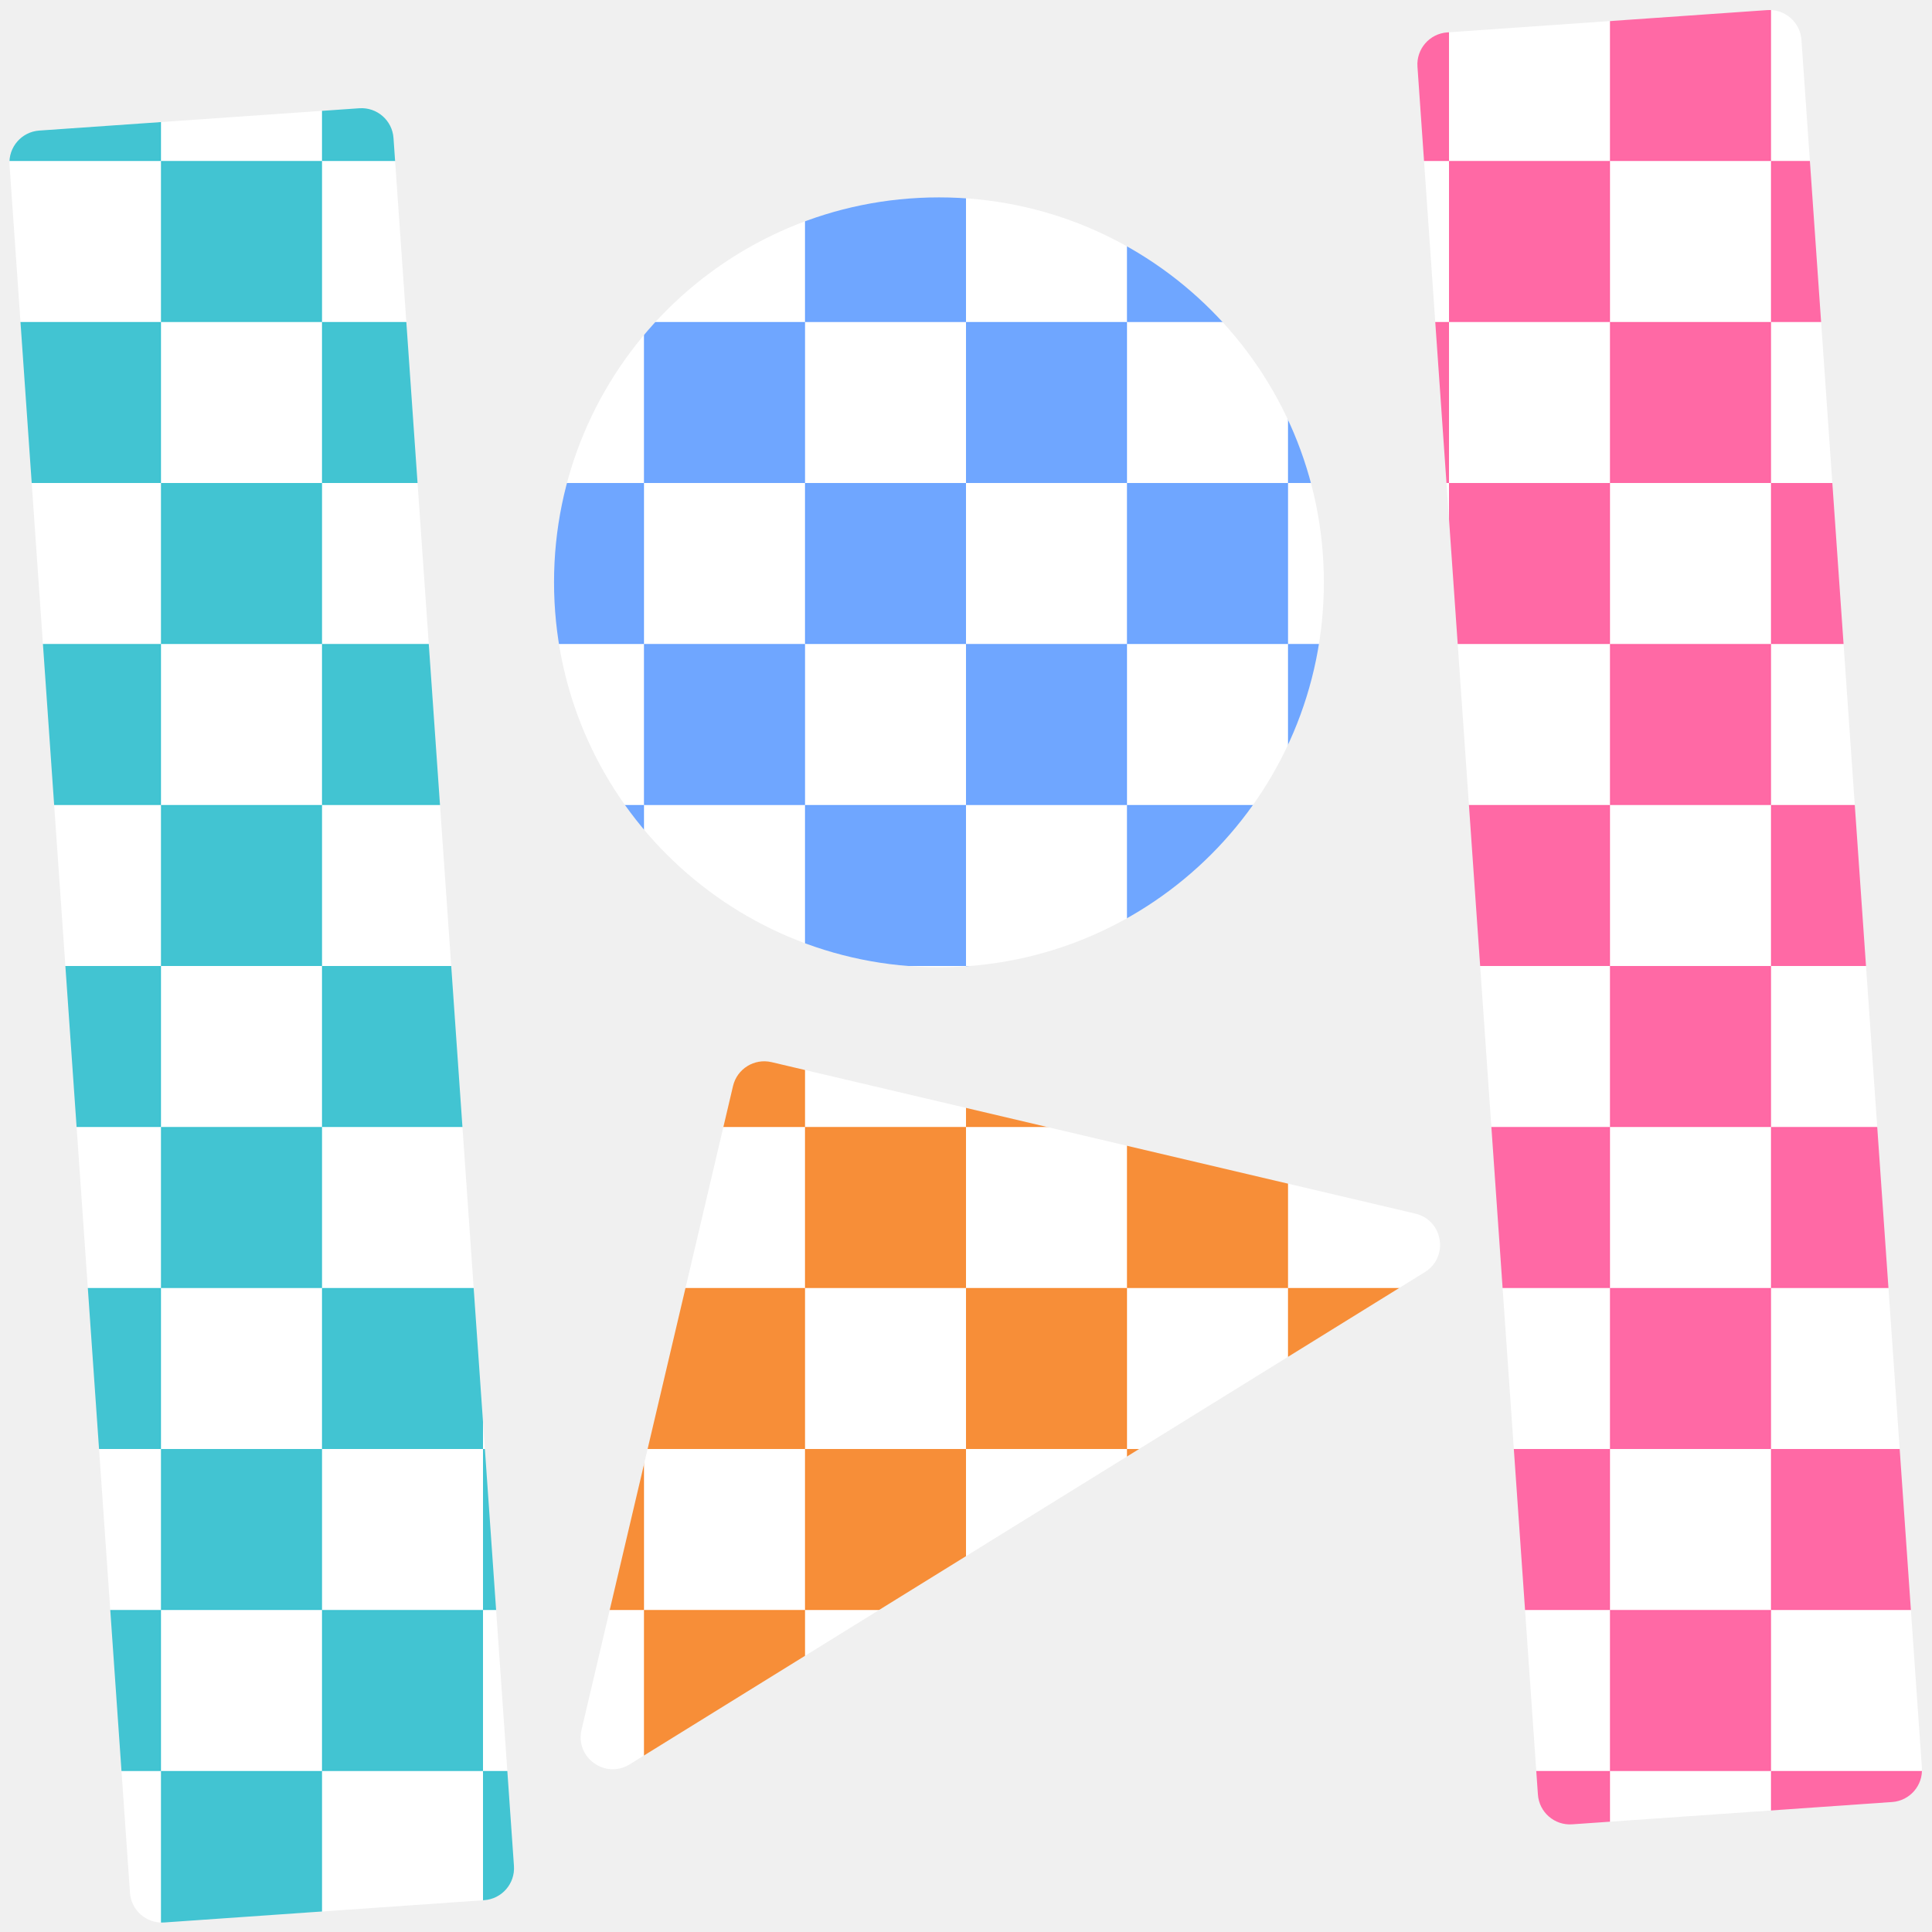
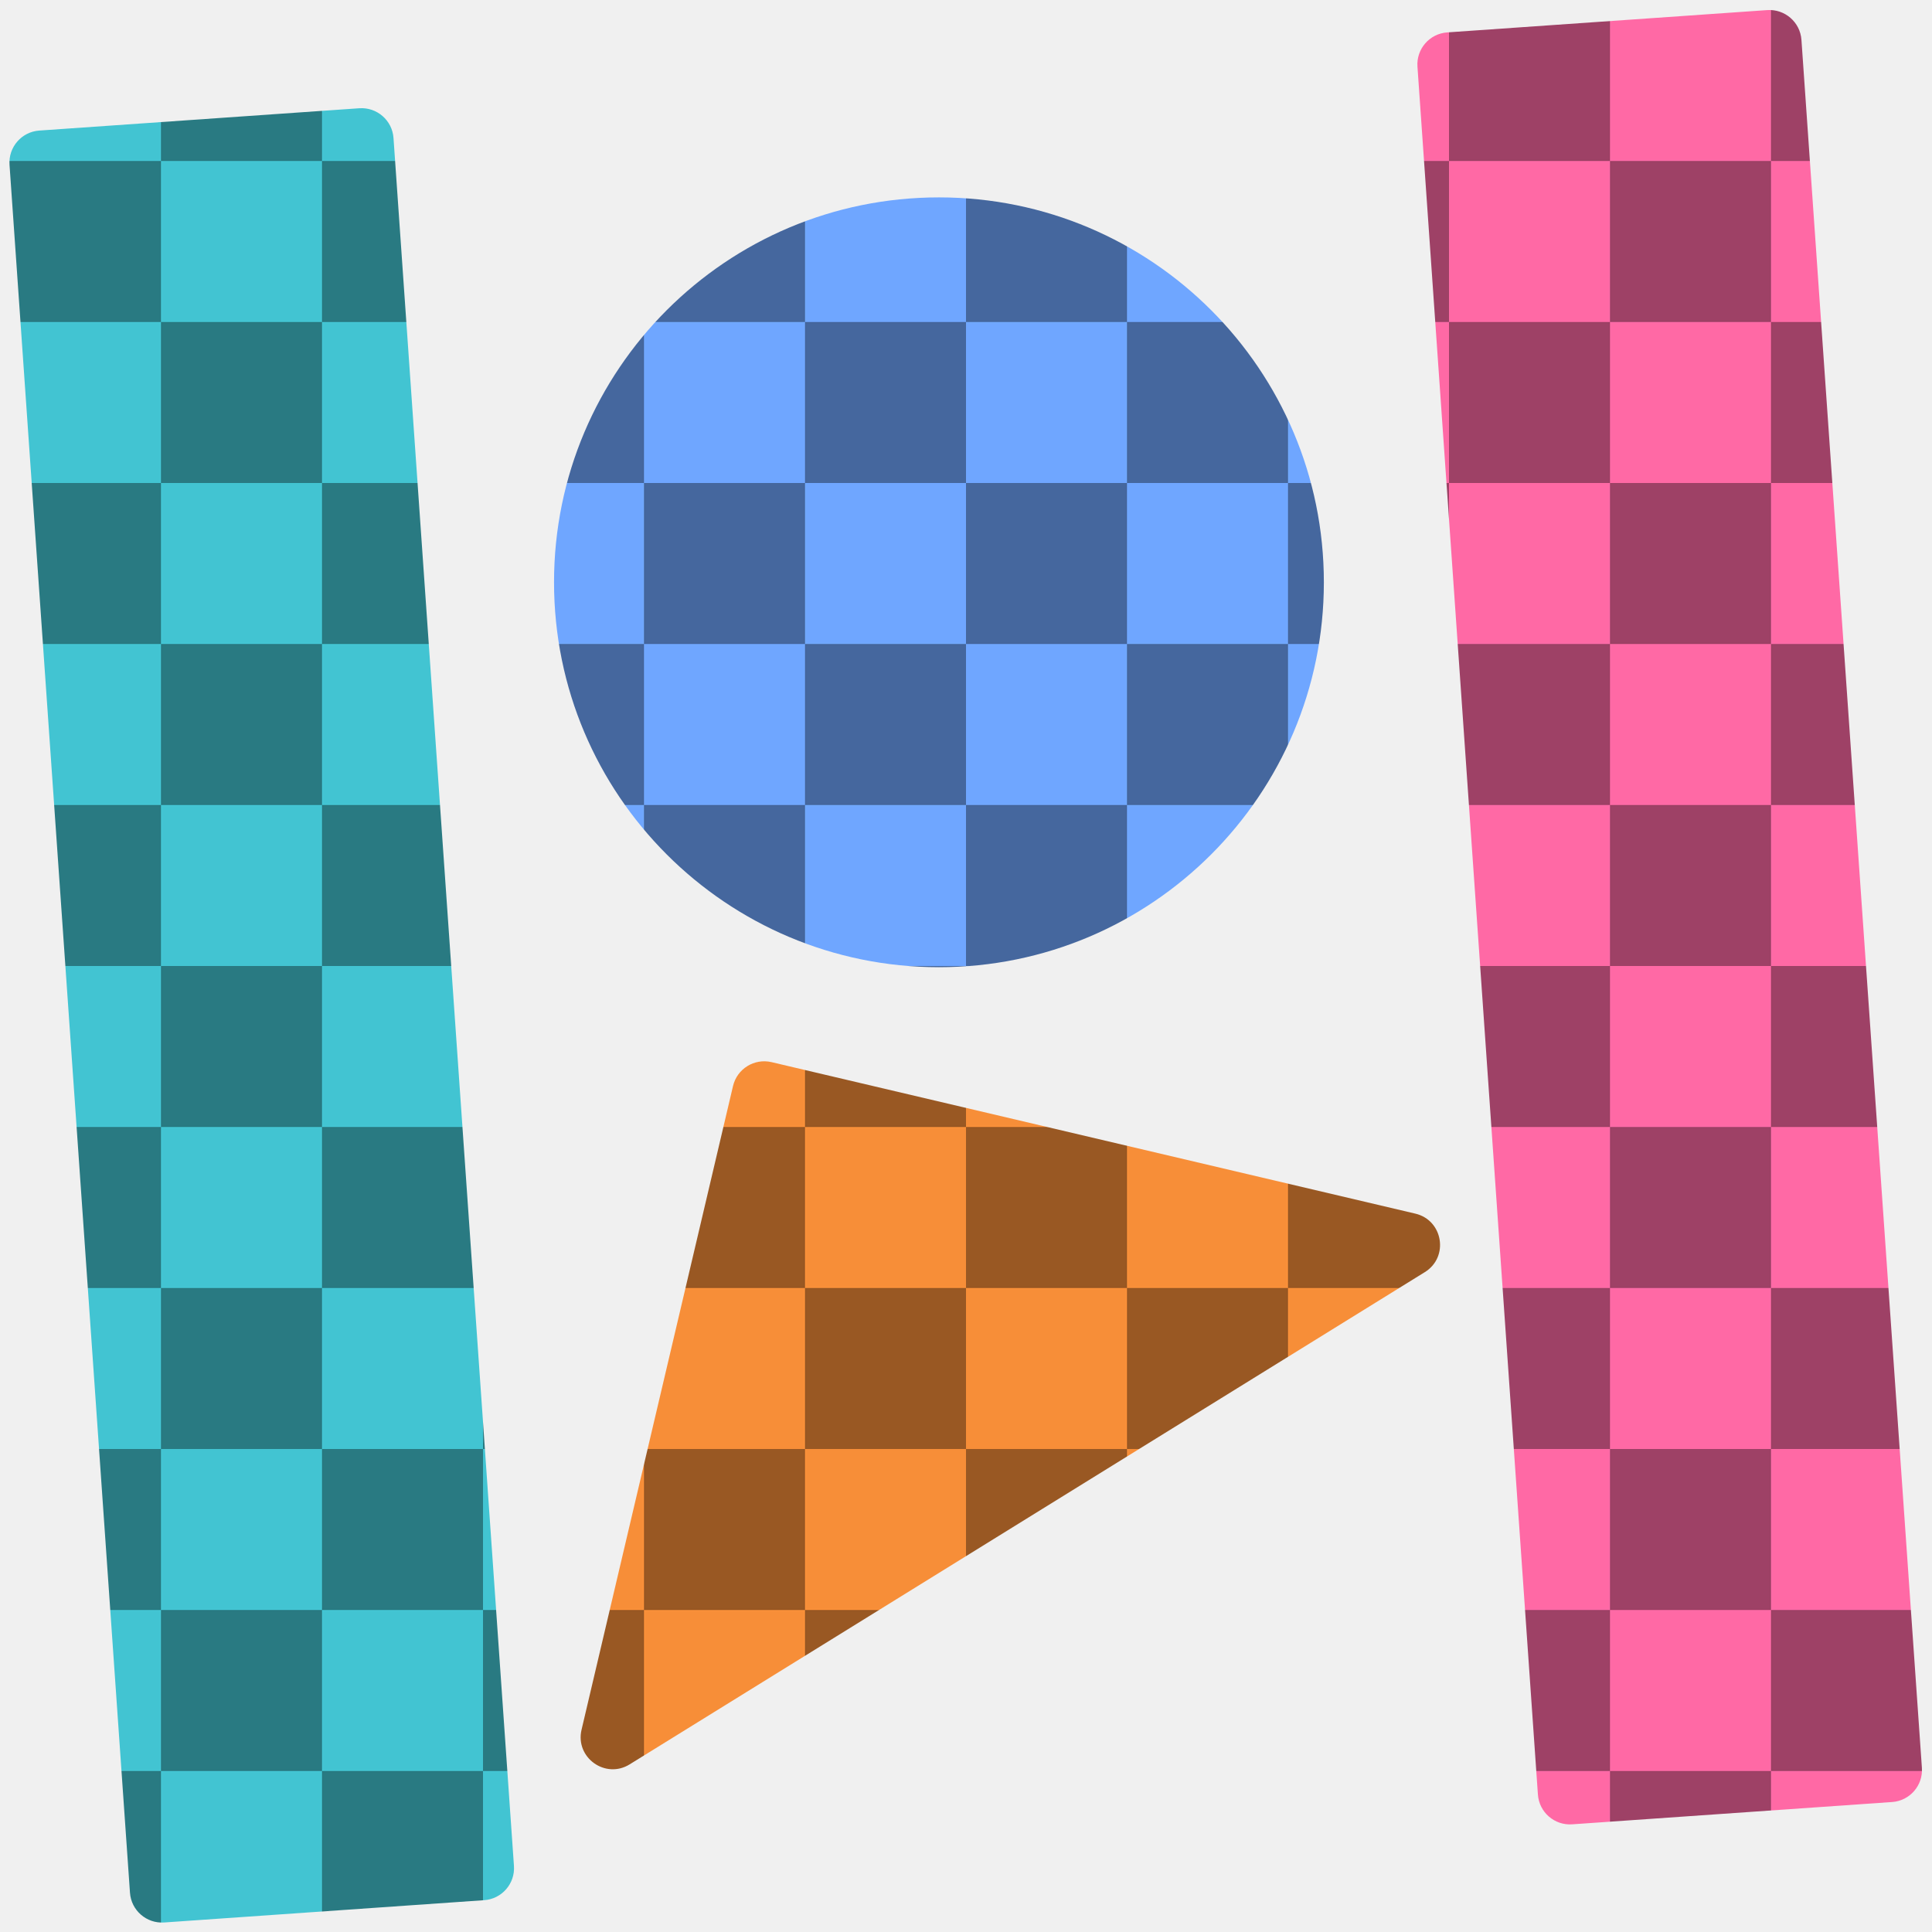
<svg xmlns="http://www.w3.org/2000/svg" viewBox="0 0 417 417">
  <defs>
    <pattern id="checker-42c4d2" width="69.5" height="69.5" patternUnits="userSpaceOnUse">
-       <rect width="69.5" height="69.5" fill="#ffffff" />
+       <rect width="69.5" height="69.5" fill="#297a82" />
      <rect width="34.75" height="34.75" fill="#42c4d2" />
      <rect x="34.75" y="34.75" width="34.75" height="34.75" fill="#42c4d2" />
    </pattern>
    <pattern id="checker-ff69a5" width="69.5" height="69.5" patternUnits="userSpaceOnUse">
-       <rect width="69.5" height="69.5" fill="#ffffff" />
+       <rect width="69.5" height="69.5" fill="#9e4166" />
      <rect width="34.75" height="34.75" fill="#ff69a5" />
      <rect x="34.75" y="34.75" width="34.75" height="34.75" fill="#ff69a5" />
    </pattern>
    <pattern id="checker-6fa6ff" width="69.5" height="69.5" patternUnits="userSpaceOnUse">
-       <rect width="69.5" height="69.5" fill="#ffffff" />
+       <rect width="69.5" height="69.5" fill="#45679e" />
      <rect width="34.75" height="34.75" fill="#6fa6ff" />
      <rect x="34.75" y="34.75" width="34.75" height="34.75" fill="#6fa6ff" />
    </pattern>
    <pattern id="checker-f78e38" width="69.5" height="69.5" patternUnits="userSpaceOnUse">
-       <rect width="69.5" height="69.5" fill="#ffffff" />
+       <rect width="69.5" height="69.5" fill="#995823" />
      <rect width="34.75" height="34.75" fill="#f78e38" />
      <rect x="34.75" y="34.75" width="34.75" height="34.75" fill="#f78e38" />
    </pattern>
  </defs>
  <g id="patchwork-logo-2-copy">
    <g id="Group">
      <path id="leftRect" fill="url(#checker-42c4d2)" stroke="none" d="M 8.48 28.18 L 77.545 23.366 C 81.359 23.1 84.667 25.977 84.933 29.791 L 110.931 402.743 C 111.197 406.557 108.32 409.865 104.506 410.131 L 35.441 414.945 C 31.626 415.211 28.319 412.335 28.053 408.52 L 2.055 35.568 C 1.789 31.754 4.665 28.446 8.48 28.18 Z" />
      <path id="rightRect" fill="url(#checker-ff69a5)" stroke="none" d="M 312.368 6.995 L 381.433 2.18 C 385.247 1.915 388.555 4.791 388.821 8.606 L 414.819 381.557 C 415.085 385.372 412.208 388.68 408.394 388.945 L 339.329 393.76 C 335.514 394.026 332.207 391.149 331.941 387.335 L 305.942 14.383 C 305.677 10.569 308.553 7.261 312.368 6.995 Z" />
    </g>
    <path id="circle" fill="url(#checker-6fa6ff)" stroke="none" d="M 285.741 125.701 C 285.731 171.585 248.527 208.772 202.644 208.762 C 156.76 208.753 119.572 171.549 119.582 125.665 C 119.592 79.782 156.796 42.594 202.68 42.604 C 248.563 42.614 285.751 79.818 285.741 125.701 Z" />
    <path id="triangle" fill="url(#checker-f78e38)" stroke="none" d="M 125.519 373.348 L 158.213 234.408 C 159.089 230.686 162.817 228.377 166.538 229.253 L 305.479 261.947 C 311.482 263.361 312.782 271.326 307.536 274.573 L 135.902 380.819 C 130.656 384.066 124.105 379.352 125.519 373.345 Z" />
  </g>
</svg>
